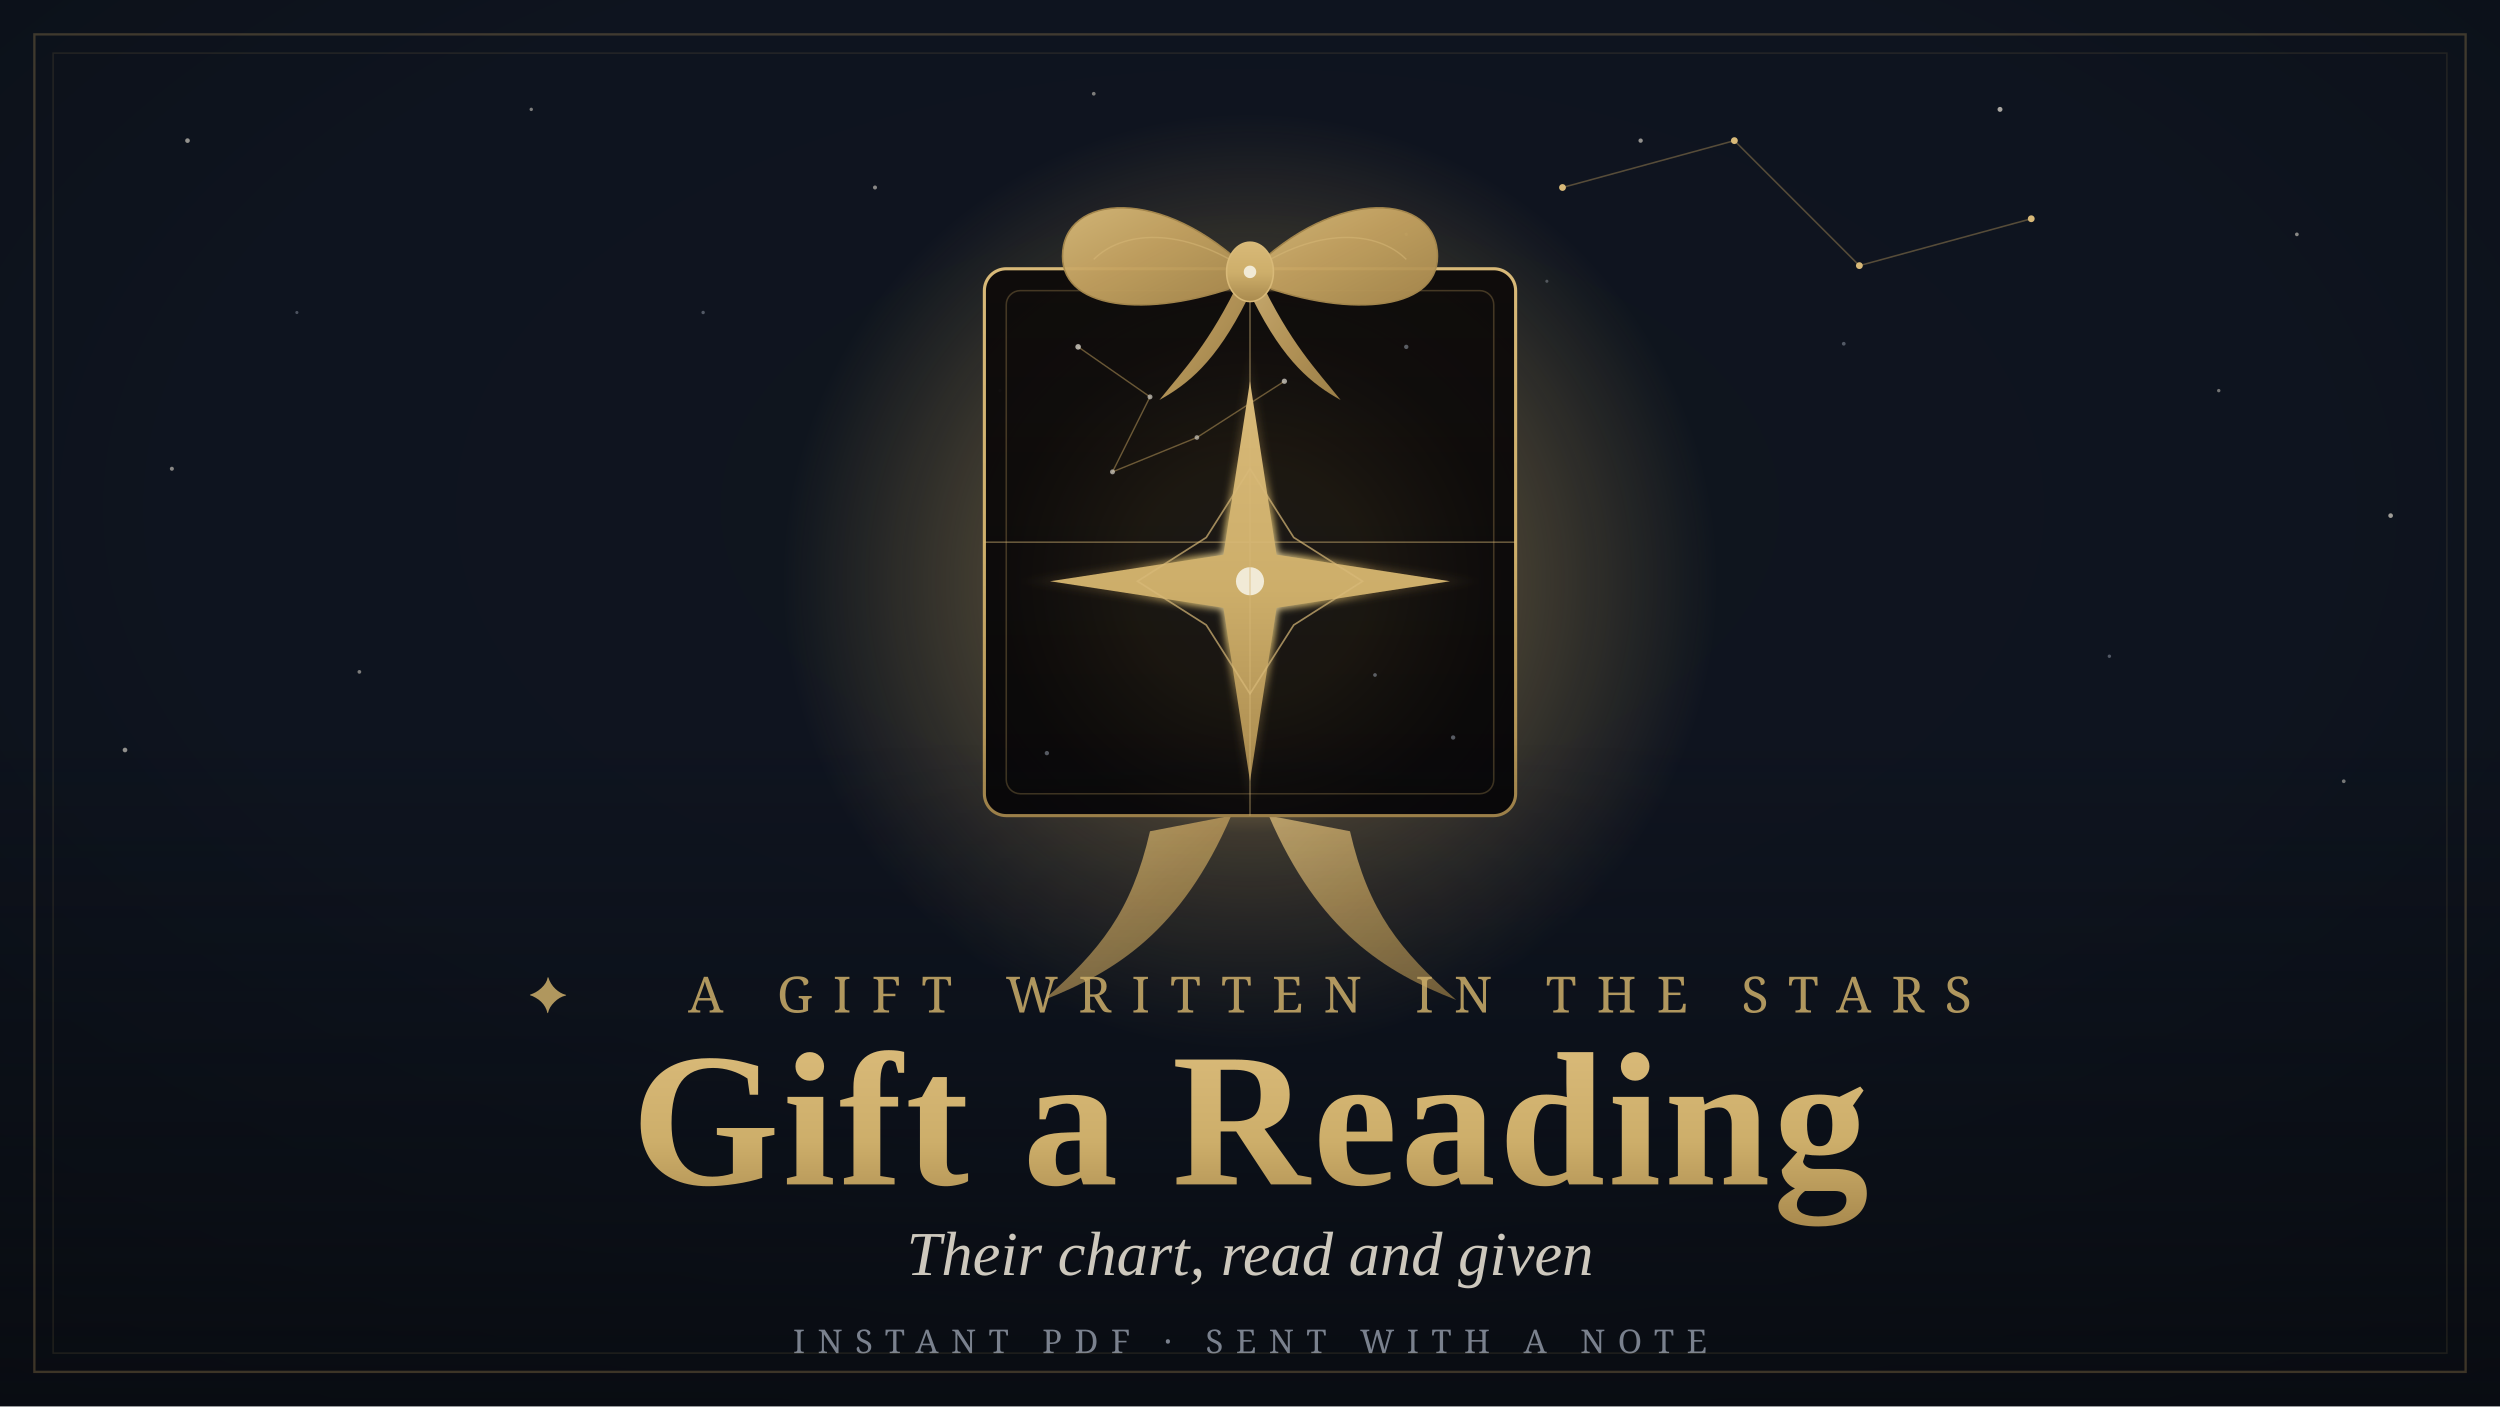
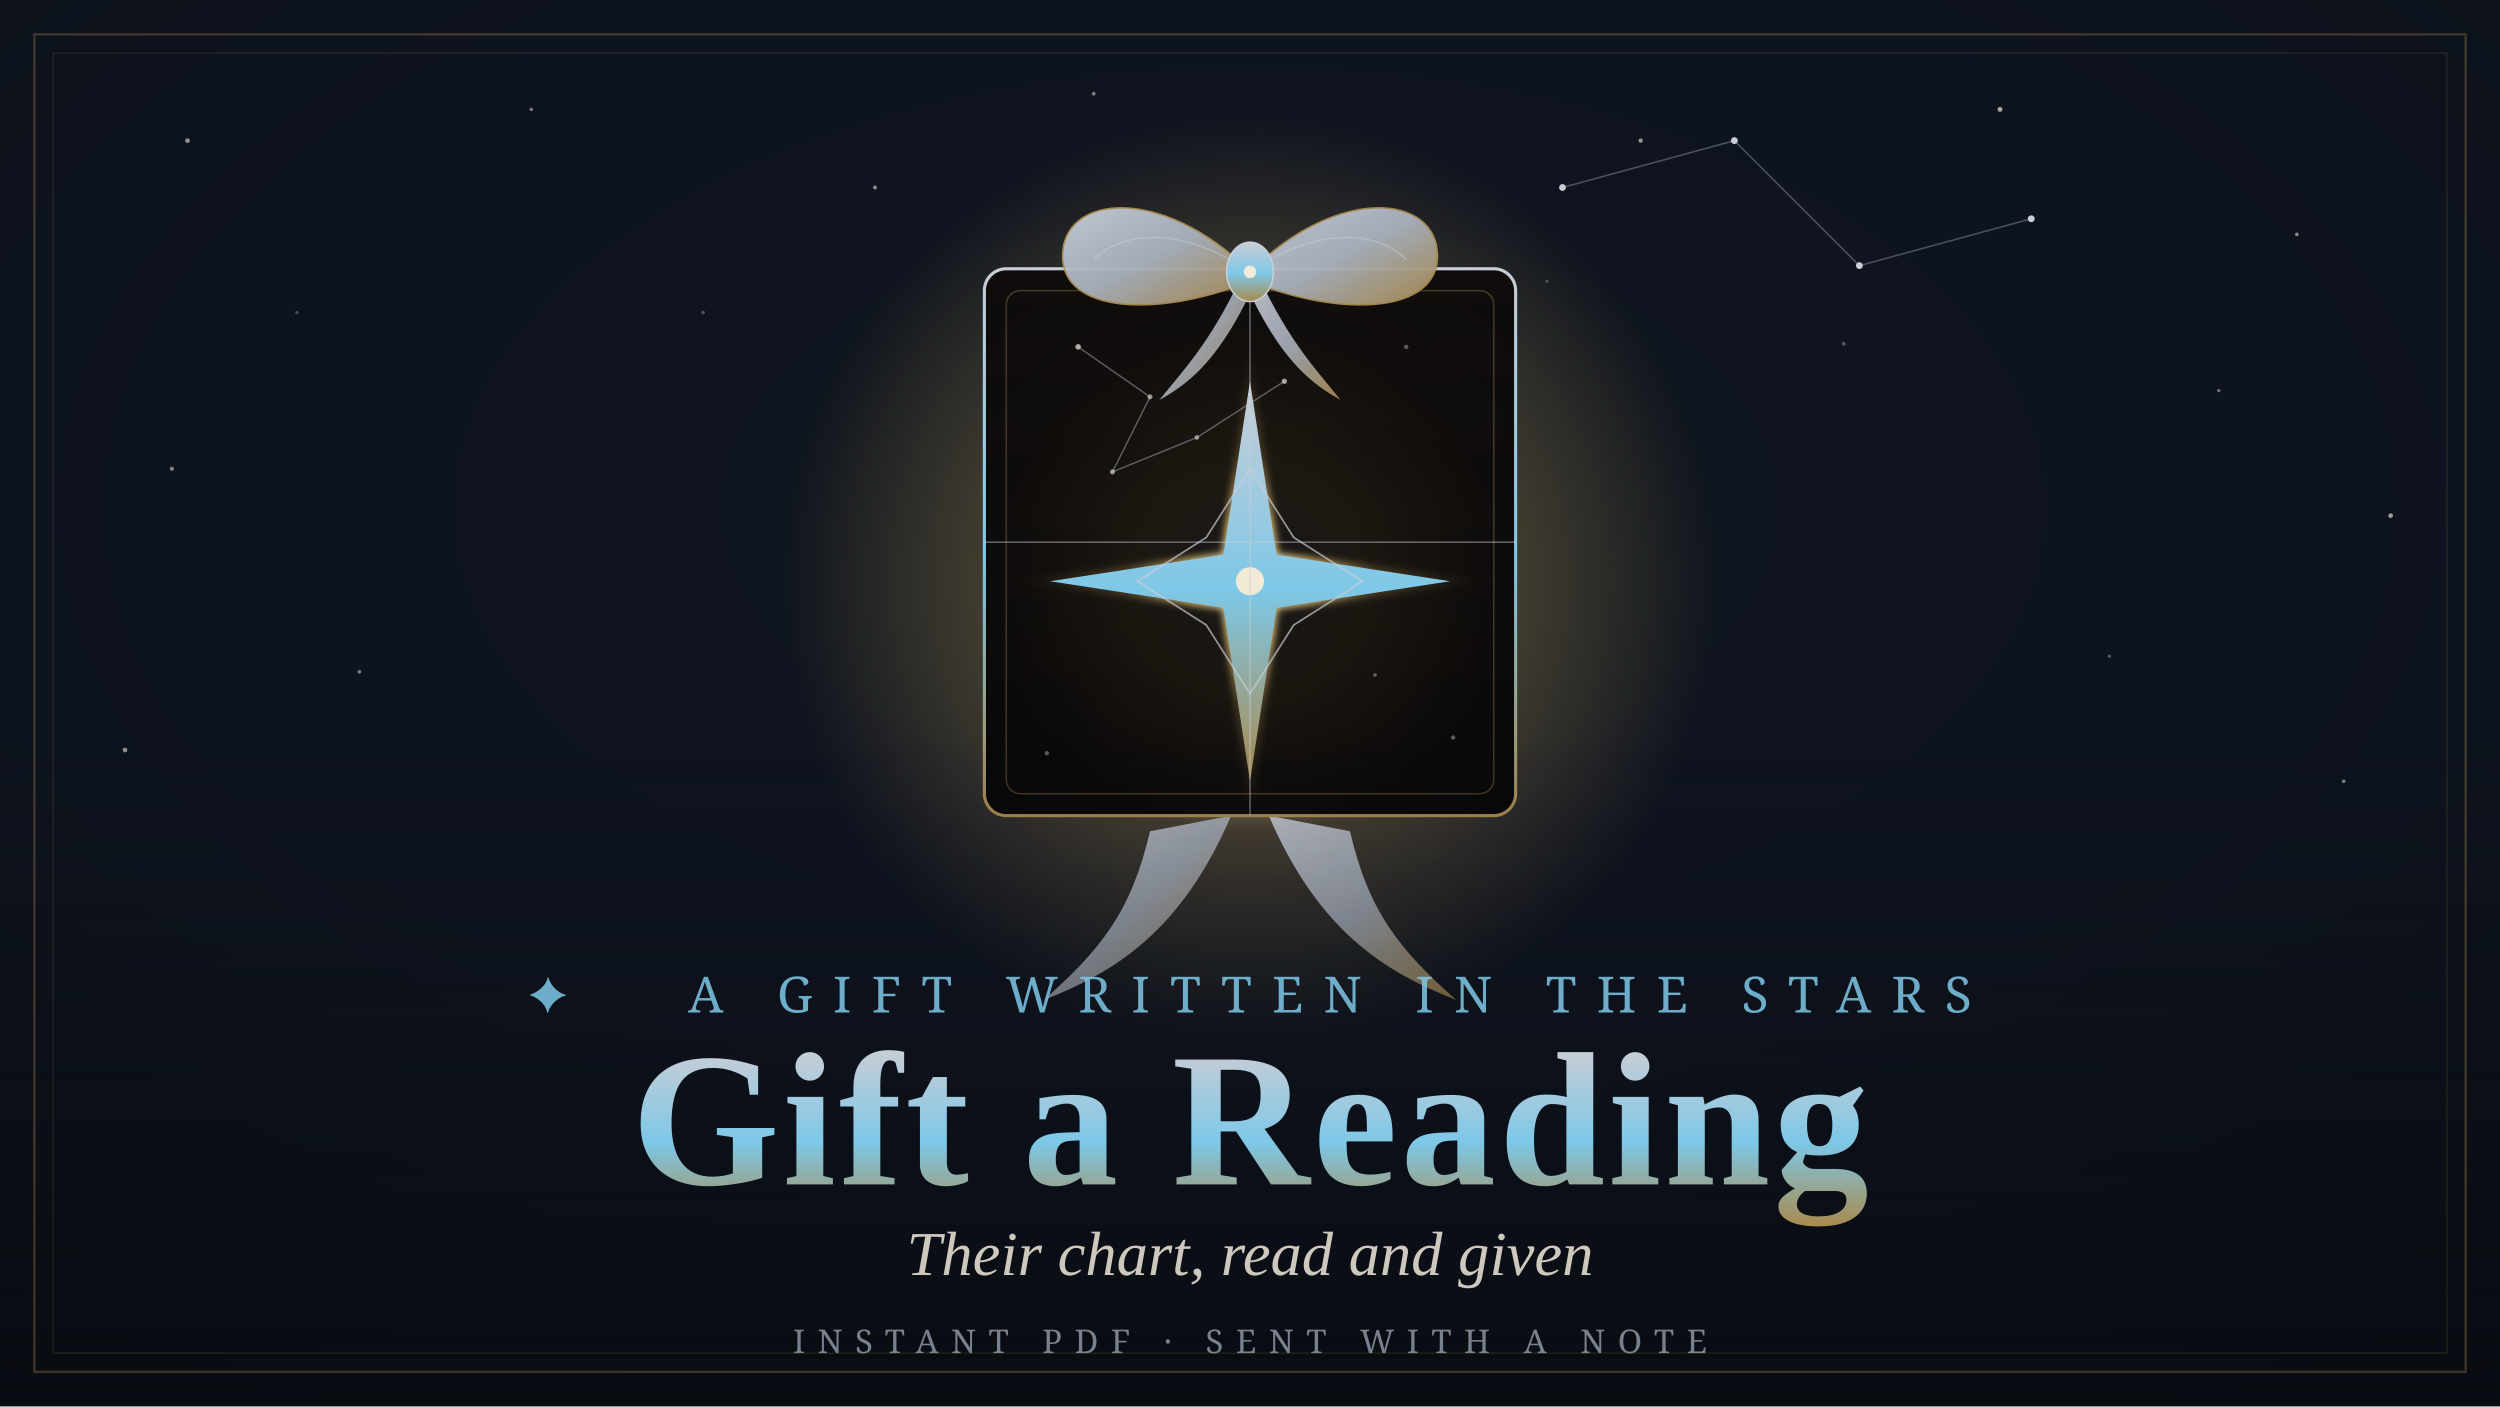
<svg xmlns="http://www.w3.org/2000/svg" viewBox="0 0 1600 900" width="1600" height="900" role="img" aria-label="The Gift of the Stars — gift a personalised astrology reading">
  <defs>
    <radialGradient id="gr-void" cx="50%" cy="36%" r="84%">
      <stop offset="0%" stop-color="#10151E" />
      <stop offset="50%" stop-color="#0E141F" />
      <stop offset="100%" stop-color="#0A0E14" />
    </radialGradient>
    <radialGradient id="gr-glow" cx="50%" cy="50%" r="50%">
      <stop offset="0%" stop-color="#F1EAD6" />
      <stop offset="26%" stop-color="#f2d27a" />
      <stop offset="54%" stop-color="rgba(194,160,94,0.30)" />
      <stop offset="100%" stop-color="rgba(194,160,94,0)" />
    </radialGradient>
    <linearGradient id="gr-gold" x1="0" y1="0" x2="0" y2="1">
-       <stop offset="0%" stop-color="#D8B978" />
-       <stop offset="52%" stop-color="#CDAE6A" />
+       <stop offset="0%" stop-color="#C8CDD6" />
+       <stop offset="52%" stop-color="#7EC8E8" />
      <stop offset="100%" stop-color="#A98A4E" />
    </linearGradient>
    <linearGradient id="gr-ribbon" x1="0" y1="0" x2="1" y2="1">
-       <stop offset="0%" stop-color="#D8B978" />
-       <stop offset="50%" stop-color="#C2A05E" />
+       <stop offset="0%" stop-color="#C8CDD6" />
+       <stop offset="50%" stop-color="#A8B0BC" />
      <stop offset="100%" stop-color="#A98A4E" />
    </linearGradient>
    <linearGradient id="gr-card" x1="0" y1="0" x2="0" y2="1">
      <stop offset="0%" stop-color="rgba(13,10,9,0.92)" />
      <stop offset="100%" stop-color="rgba(5,4,6,0.92)" />
    </linearGradient>
    <linearGradient id="gr-scrim" x1="0" y1="0" x2="0" y2="1">
      <stop offset="0%" stop-color="rgba(9,12,18,0)" />
      <stop offset="68%" stop-color="rgba(9,12,18,0.52)" />
      <stop offset="100%" stop-color="rgba(9,12,18,0.92)" />
    </linearGradient>
    <filter id="gr-soft" x="-40%" y="-40%" width="180%" height="180%">
      <feGaussianBlur stdDeviation="2.4" />
    </filter>
  </defs>
  <rect width="1600" height="900" fill="url(#gr-void)" />
  <g fill="#ECE6D8">
    <circle cx="120" cy="90" r="1.5" opacity="0.6" />
    <circle cx="340" cy="70" r="1.1" opacity="0.5" />
    <circle cx="560" cy="120" r="1.3" opacity="0.55" />
    <circle cx="1050" cy="90" r="1.4" opacity="0.6" />
    <circle cx="1280" cy="70" r="1.6" opacity="0.7" />
    <circle cx="1470" cy="150" r="1.2" opacity="0.55" />
    <circle cx="1530" cy="330" r="1.5" opacity="0.65" />
    <circle cx="110" cy="300" r="1.3" opacity="0.55" />
    <circle cx="80" cy="480" r="1.5" opacity="0.6" />
    <circle cx="1500" cy="500" r="1.2" opacity="0.5" />
    <circle cx="1420" cy="250" r="1.1" opacity="0.45" />
    <circle cx="230" cy="430" r="1.2" opacity="0.5" />
    <circle cx="700" cy="60" r="1.2" opacity="0.5" />
    <circle cx="900" cy="150" r="1.1" opacity="0.45" />
  </g>
  <g fill="#969EAC">
    <circle cx="450" cy="200" r="1.1" opacity="0.5" />
    <circle cx="990" cy="180" r="1" opacity="0.45" />
    <circle cx="1180" cy="220" r="1.2" opacity="0.5" />
    <circle cx="190" cy="200" r="1" opacity="0.45" />
    <circle cx="1350" cy="420" r="1.1" opacity="0.5" />
    <circle cx="640" cy="250" r="1" opacity="0.4" />
  </g>
-   <g stroke="#C2A05E" stroke-width="1" fill="none" opacity="0.40">
+   <g stroke="#A8B0BC" stroke-width="1" fill="none" opacity="0.40">
    <polyline points="1000,120 1110,90 1190,170 1300,140" />
  </g>
-   <g fill="#D8B978">
+   <g fill="#C8CDD6">
    <circle cx="1000" cy="120" r="2.2" />
    <circle cx="1110" cy="90" r="2.2" />
    <circle cx="1190" cy="170" r="2.2" />
    <circle cx="1300" cy="140" r="2.2" />
  </g>
  <g transform="translate(800 372)">
    <circle r="300" fill="url(#gr-glow)" />
    <g fill="url(#gr-ribbon)" opacity="0.9">
      <path d="M-12,150 C-44,224 -86,250 -132,268 C-96,236 -76,212 -64,160 Z" />
      <path d="M12,150 C44,224 86,250 132,268 C96,236 76,212 64,160 Z" />
    </g>
    <g>
      <rect x="-170" y="-200" width="340" height="350" rx="14" fill="url(#gr-card)" stroke="url(#gr-gold)" stroke-width="2" />
      <rect x="-156" y="-186" width="312" height="322" rx="9" fill="none" stroke="rgba(194,160,94,0.30)" stroke-width="1" />
-       <g stroke="#C2A05E" stroke-width="0.9" fill="none" opacity="0.5">
+       <g stroke="#A8B0BC" stroke-width="0.9" fill="none" opacity="0.5">
        <polyline points="-110,-150 -64,-118 -88,-70 -34,-92 22,-128" />
      </g>
      <g fill="#D6D2C8">
        <circle cx="-110" cy="-150" r="1.8" opacity="0.8" />
        <circle cx="-64" cy="-118" r="1.6" opacity="0.7" />
        <circle cx="-88" cy="-70" r="1.6" opacity="0.7" />
        <circle cx="-34" cy="-92" r="1.5" opacity="0.65" />
        <circle cx="22" cy="-128" r="1.7" opacity="0.75" />
      </g>
      <g fill="#969EAC" opacity="0.55">
        <circle cx="100" cy="-150" r="1.4" />
        <circle cx="130" cy="100" r="1.4" />
        <circle cx="-130" cy="110" r="1.4" />
        <circle cx="80" cy="60" r="1.2" />
      </g>
      <g filter="url(#gr-soft)" opacity="0.85">
        <polygon points="0,-150 18,-18 150,0 18,18 0,150 -18,18 -150,0 -18,-18" fill="url(#gr-glow)" />
      </g>
      <polygon points="0,-128 17,-17 128,0 17,17 0,128 -17,17 -128,0 -17,-17" fill="url(#gr-gold)" />
-       <polygon points="0,-72 28,-28 72,0 28,28 0,72 -28,28 -72,0 -28,-28" fill="none" stroke="#D8B978" stroke-width="1.1" opacity="0.7" />
+       <polygon points="0,-72 28,-28 72,0 28,28 0,72 -28,28 -72,0 -28,-28" fill="none" stroke="#C8CDD6" stroke-width="1.1" opacity="0.7" />
      <circle r="9" fill="#F1EAD6" />
    </g>
    <g stroke="url(#gr-ribbon)" stroke-width="11" fill="none" opacity="0.92" stroke-linecap="round">
      <line x1="0" y1="-204" x2="0" y2="154" />
      <line x1="-174" y1="-25" x2="174" y2="-25" />
    </g>
-     <g stroke="#D8B978" stroke-width="1" fill="none" opacity="0.45">
+     <g stroke="#C8CDD6" stroke-width="1" fill="none" opacity="0.45">
      <line x1="0" y1="-200" x2="0" y2="150" />
      <line x1="-170" y1="-25" x2="170" y2="-25" />
    </g>
    <g transform="translate(0 -198)">
      <path d="M0,0 C-56,-56 -120,-50 -120,-10 C-120,26 -60,30 0,6 Z" fill="url(#gr-ribbon)" stroke="#A98A4E" stroke-width="1" opacity="0.95" />
      <path d="M0,0 C56,-56 120,-50 120,-10 C120,26 60,30 0,6 Z" fill="url(#gr-ribbon)" stroke="#A98A4E" stroke-width="1" opacity="0.95" />
-       <path d="M0,0 C-44,-30 -82,-26 -100,-8" fill="none" stroke="#D8B978" stroke-width="0.9" opacity="0.5" />
-       <path d="M0,0 C44,-30 82,-26 100,-8" fill="none" stroke="#D8B978" stroke-width="0.9" opacity="0.5" />
+       <path d="M0,0 C-44,-30 -82,-26 -100,-8" fill="none" stroke="#C8CDD6" stroke-width="0.9" opacity="0.5" />
+       <path d="M0,0 C44,-30 82,-26 100,-8" fill="none" stroke="#C8CDD6" stroke-width="0.9" opacity="0.5" />
      <path d="M-6,4 C-26,46 -42,62 -58,82 C-40,72 -22,58 -2,18 Z" fill="url(#gr-ribbon)" opacity="0.9" />
      <path d="M6,4 C26,46 42,62 58,82 C40,72 22,58 2,18 Z" fill="url(#gr-ribbon)" opacity="0.9" />
-       <ellipse cx="0" cy="0" rx="15" ry="19" fill="url(#gr-gold)" stroke="#D8B978" stroke-width="1" />
+       <ellipse cx="0" cy="0" rx="15" ry="19" fill="url(#gr-gold)" stroke="#C8CDD6" stroke-width="1" />
      <circle r="4" fill="#F1EAD6" />
    </g>
  </g>
  <rect y="470" width="1600" height="430" fill="url(#gr-scrim)" />
  <g text-anchor="middle" font-family="'Cinzel','Cormorant Garamond',Georgia,'Times New Roman',serif">
-     <text x="800" y="648" font-size="32" letter-spacing="13" fill="#CDAE6A" opacity="0.85" font-family="'Cinzel',Georgia,serif">✦   A GIFT WRITTEN IN THE STARS</text>
+     <text x="800" y="648" font-size="32" letter-spacing="13" fill="#7EC8E8" opacity="0.85" font-family="'Cinzel',Georgia,serif">✦   A GIFT WRITTEN IN THE STARS</text>
    <text x="800" y="758" font-size="122" font-weight="600" fill="url(#gr-gold)" letter-spacing="2">Gift a Reading</text>
    <text x="800" y="816" font-size="40" font-style="italic" fill="#ECE6D8" opacity="0.86">Their chart, read and given</text>
    <text x="800" y="866" font-size="21" letter-spacing="8" fill="#969EAC" opacity="0.8" font-family="'Cinzel',Georgia,serif">INSTANT PDF · SENT WITH A NOTE</text>
  </g>
  <rect x="22" y="22" width="1556" height="856" fill="none" stroke="rgba(194,160,94,0.28)" stroke-width="1.5" />
  <rect x="34" y="34" width="1532" height="832" fill="none" stroke="rgba(194,160,94,0.12)" stroke-width="1" />
</svg>
